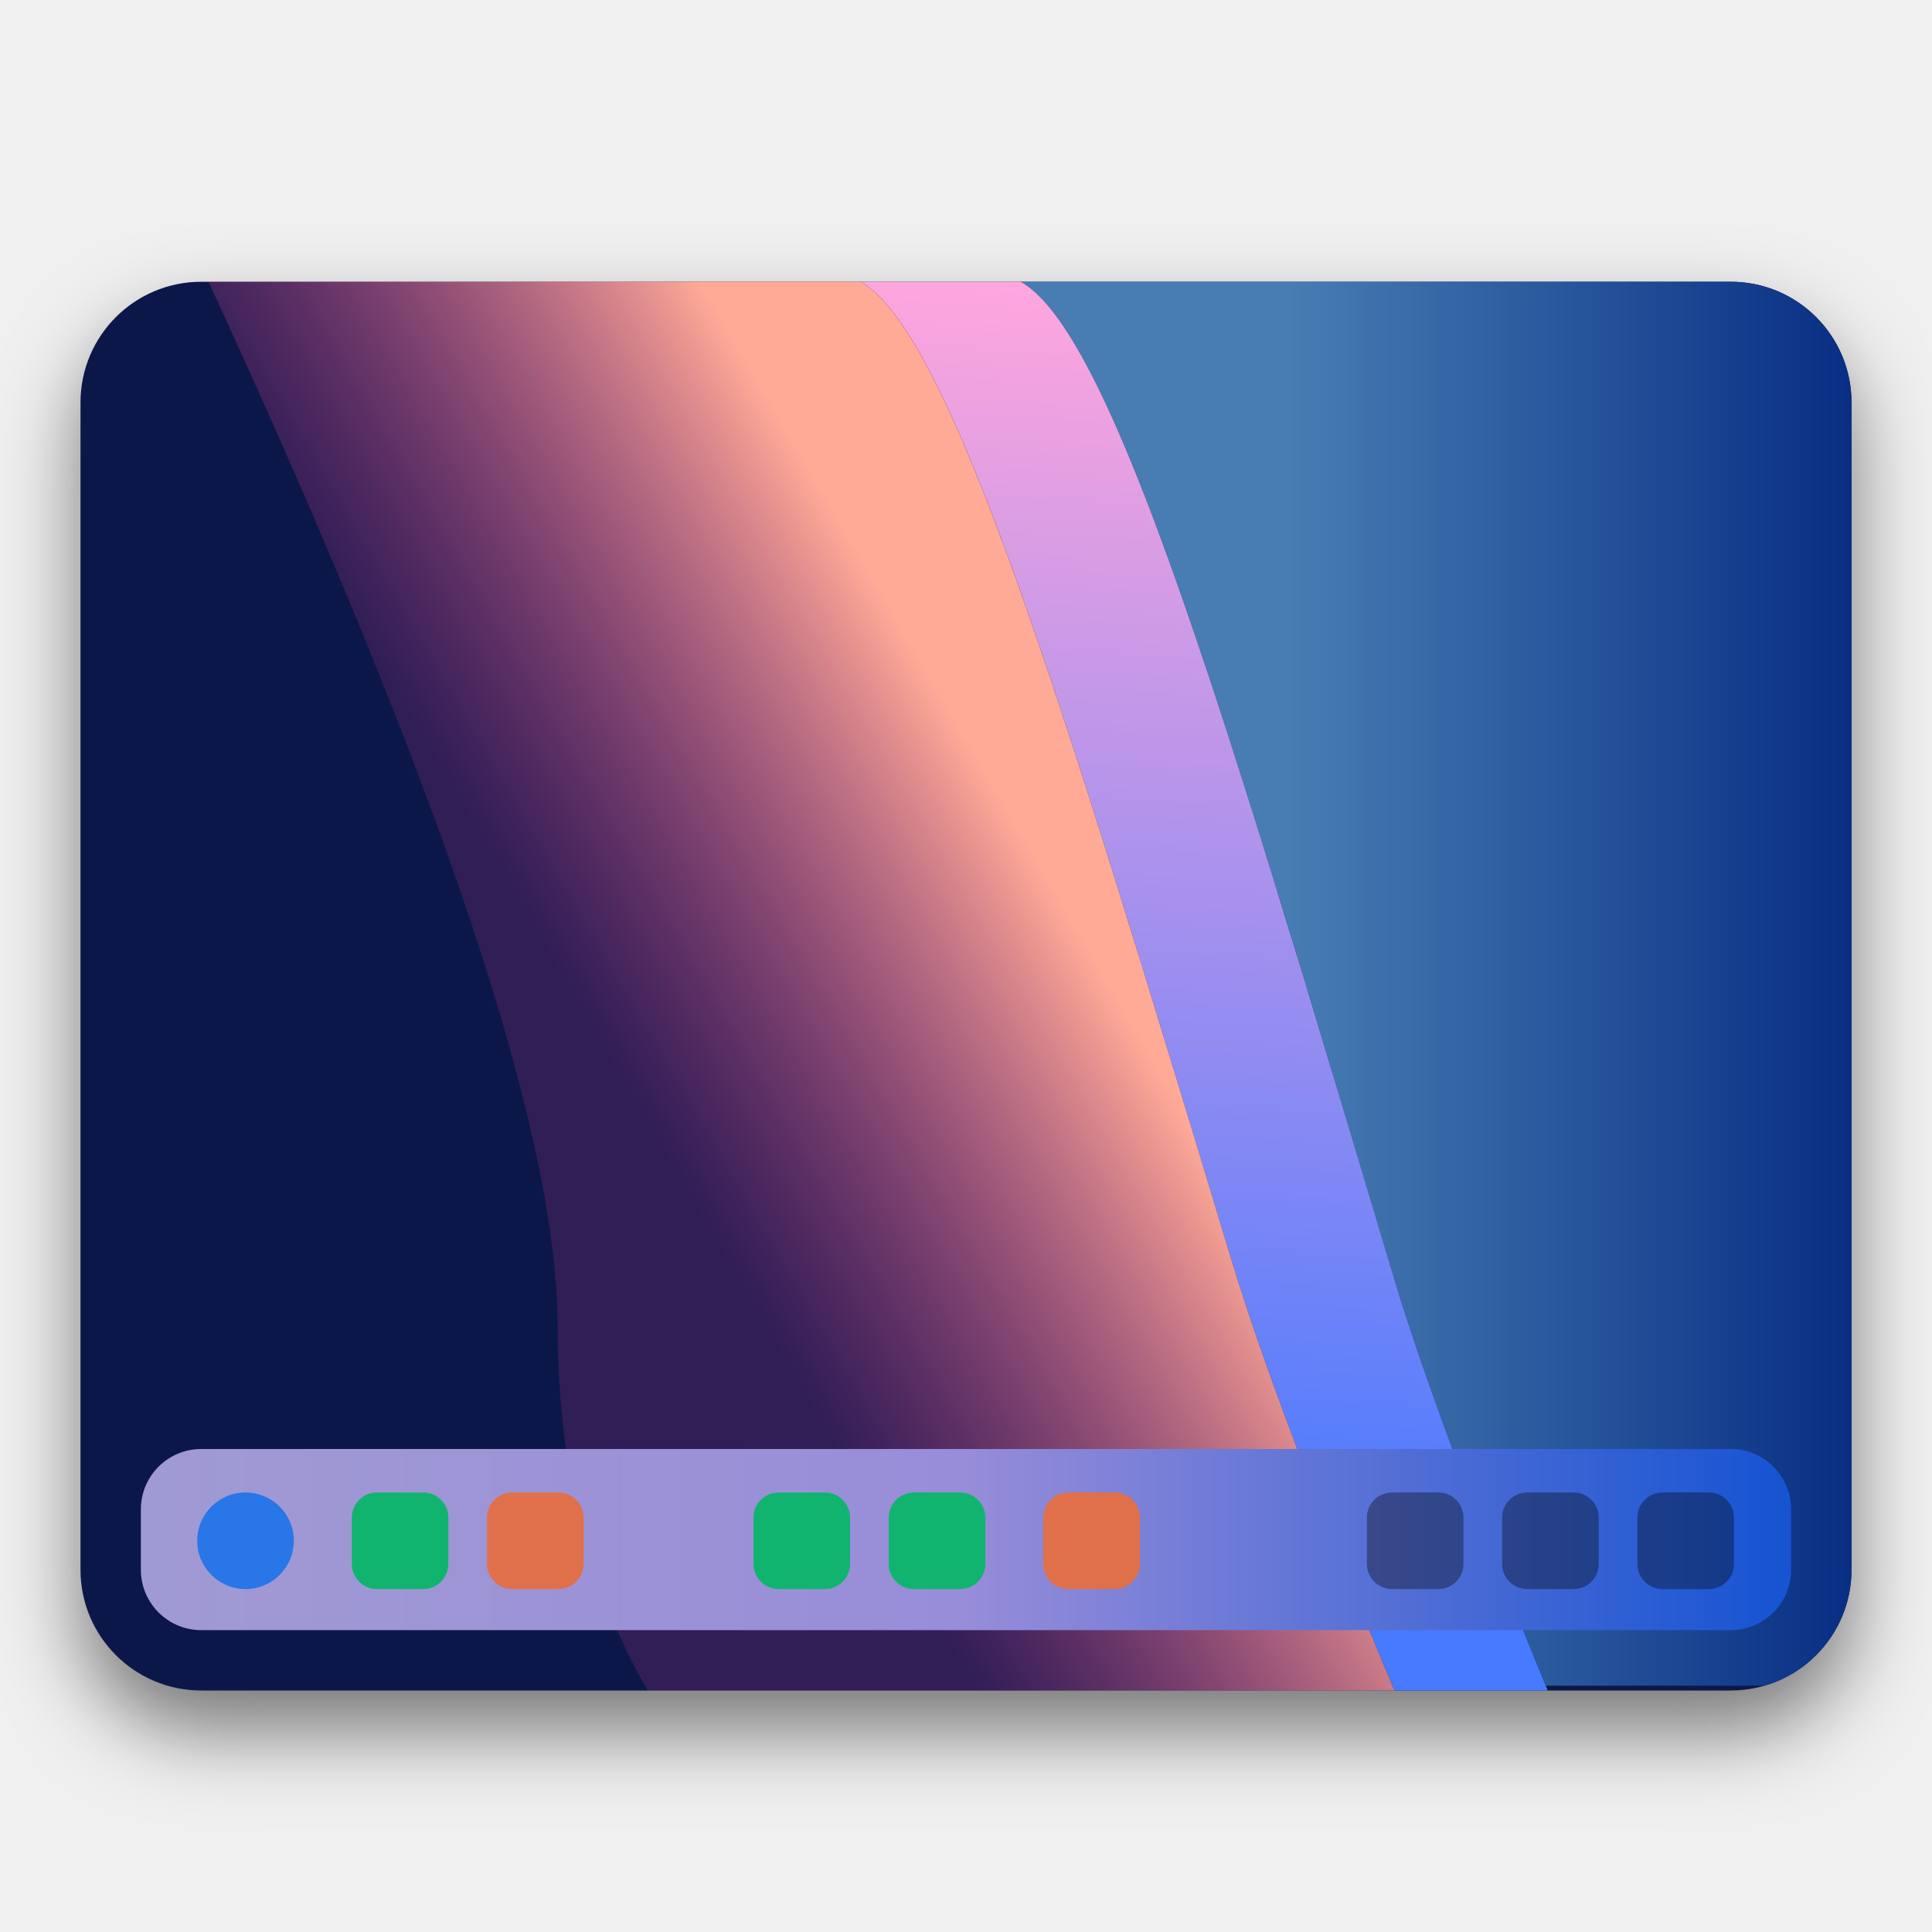
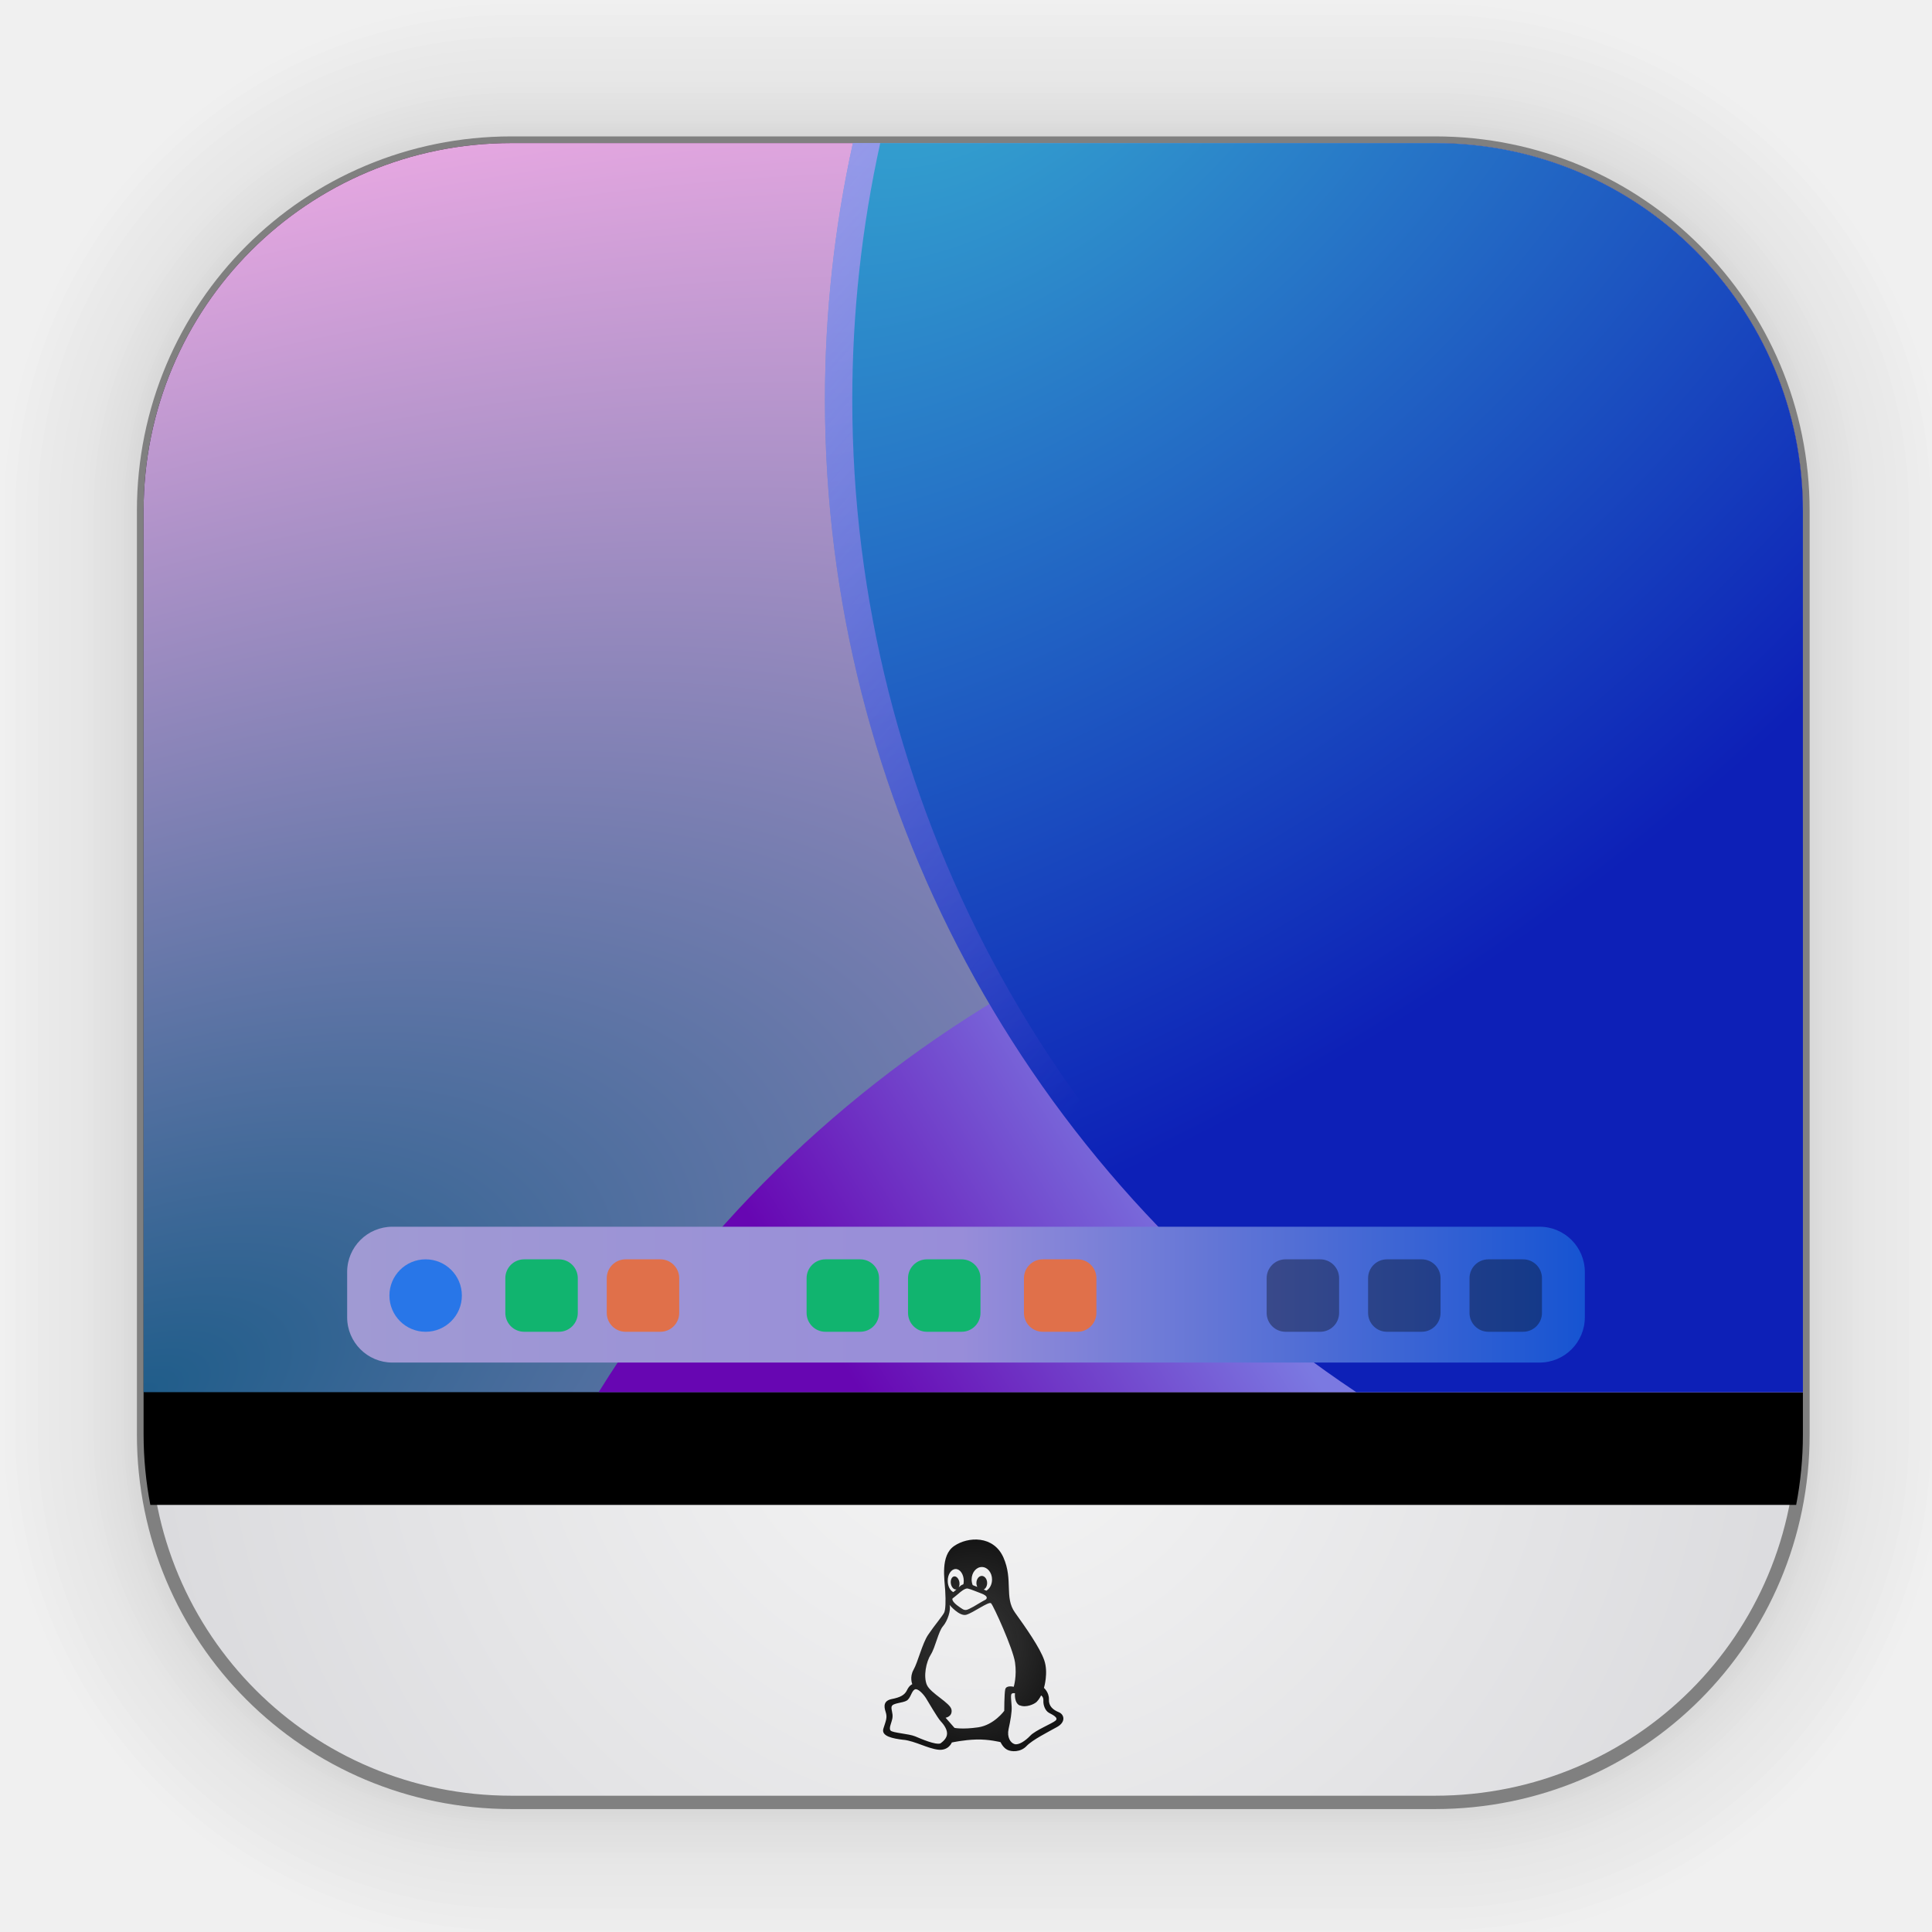
- <svg xmlns="http://www.w3.org/2000/svg" xmlns:xlink="http://www.w3.org/1999/xlink" width="96px" height="96px" viewBox="0 0 96 96" version="1.1">
-   <defs>
-     <rect id="path-1" x="4" y="14" width="88" height="70" rx="6" />
-     <filter x="-8.0%" y="-7.1%" width="115.9%" height="120.0%" filterUnits="objectBoundingBox" id="filter-3">
-       <feOffset dx="0" dy="2" in="SourceAlpha" result="shadowOffsetOuter1" />
-       <feGaussianBlur stdDeviation="2" in="shadowOffsetOuter1" result="shadowBlurOuter1" />
-       <feColorMatrix values="0 0 0 0 0   0 0 0 0 0   0 0 0 0 0  0 0 0 0.5 0" type="matrix" in="shadowBlurOuter1" />
-     </filter>
+ <svg xmlns="http://www.w3.org/2000/svg" xmlns:xlink="http://www.w3.org/1999/xlink" width="128" height="128" viewBox="0 0 33.867 33.867" version="1.1" id="svg1522">
+   <defs id="defs1516">
+     <linearGradient id="linearGradient11547">
+       <stop style="stop-color:#3c3c3c;stop-opacity:1" offset="0" id="stop11543" />
+       <stop style="stop-color:#141414;stop-opacity:0.996" offset="1" id="stop11545" />
+     </linearGradient>
+     <linearGradient gradientUnits="userSpaceOnUse" y2="28.952" x2="4.974" y1="6.408" x1="26.124" id="linearGradient2042" xlink:href="#linearGradient2040" gradientTransform="translate(0.1205824,-0.01080175)" />
+     <linearGradient id="linearGradient2040">
+       <stop id="stop2036" offset="0" style="stop-color:#000000;stop-opacity:1" />
+       <stop id="stop2038" offset="1" style="stop-color:#000000;stop-opacity:1" />
+     </linearGradient>
+     <radialGradient xlink:href="#linearGradient1430" id="radialGradient1432" cx="17.088" cy="23.924" fx="17.088" fy="23.924" r="14.661" gradientTransform="matrix(1,0,0,0.9999824,0.1205824,-0.01050165)" gradientUnits="userSpaceOnUse" />
+     <linearGradient id="linearGradient1430">
+       <stop style="stop-color:#f6f6f6;stop-opacity:1" offset="0" id="stop1426" />
+       <stop style="stop-color:#dbdbde;stop-opacity:1" offset="1" id="stop1428" />
+     </linearGradient>
+     <radialGradient xlink:href="#linearGradient1474" id="radialGradient1476" cx="7.295" cy="10.722" fx="7.295" fy="10.722" r="14.544" gradientTransform="matrix(2.587826,-1.028786,0.5457008,1.372665,-22.21183,17.19149)" gradientUnits="userSpaceOnUse" />
+     <linearGradient id="linearGradient1474">
+       <stop style="stop-color:#205d8a;stop-opacity:1" offset="0" id="stop1470" />
+       <stop style="stop-color:#f8aee9;stop-opacity:1" offset="1" id="stop1472" />
+     </linearGradient>
+     <linearGradient xlink:href="#linearGradient1525" id="linearGradient1527" x1="21.691" y1="22.178" x2="15.878" y2="25.862" gradientUnits="userSpaceOnUse" gradientTransform="translate(0.1205824,-0.01080175)" />
+     <linearGradient id="linearGradient1525">
+       <stop style="stop-color:#7b79e1;stop-opacity:1" offset="0" id="stop1521" />
+       <stop style="stop-color:#6706b2;stop-opacity:1" offset="1" id="stop1523" />
+     </linearGradient>
+     <radialGradient xlink:href="#linearGradient1513" id="radialGradient1529" gradientUnits="userSpaceOnUse" gradientTransform="matrix(0.5843075,0.7055954,-1.085245,0.8986977,-0.629663,34.77336)" cx="-17.138" cy="-25.424" fx="-17.138" fy="-25.424" r="20.907" />
+     <linearGradient id="linearGradient1513">
+       <stop style="stop-color:#37add1;stop-opacity:1" offset="0" id="stop1509" />
+       <stop style="stop-color:#0d20b7;stop-opacity:1" offset="1" id="stop1511" />
+     </linearGradient>
+     <linearGradient xlink:href="#linearGradient1554" id="linearGradient1556" x1="19.006" y1="-13.19" x2="91.213" y2="50.897" gradientUnits="userSpaceOnUse" gradientTransform="matrix(0.2645833,0,0,0.2645833,0.1205824,-0.01080175)" />
+     <linearGradient id="linearGradient1554">
+       <stop style="stop-color:#dcb6ff;stop-opacity:1" offset="0" id="stop1550" />
+       <stop style="stop-color:#ef70ff;stop-opacity:0" offset="1" id="stop1552" />
+     </linearGradient>
+     <radialGradient xlink:href="#linearGradient11547" id="radialGradient11549" cx="17.061" cy="28.74" fx="17.061" fy="28.74" r="1.58" gradientTransform="matrix(1,0,0,1.174203,-1.4179068e-7,-4.903673)" gradientUnits="userSpaceOnUse" />
+     <mask id="mask-2" fill="white">
+       <rect id="use36" x="4" y="14" width="88" height="70" rx="6" />
+     </mask>
+     <linearGradient x1="0.04" y1="15.877" x2="27.206" y2="15.877" id="linearGradient-7" gradientTransform="scale(3.018462,0.3312946)" gradientUnits="userSpaceOnUse">
+       <stop stop-color="#A09AD3" offset="0%" id="stop27" />
+       <stop stop-color="#988DD9" offset="49.618%" id="stop29" />
+       <stop stop-color="#1654D2" offset="100%" id="stop31" />
+     </linearGradient>
    <linearGradient x1="30.199%" y1="50%" x2="100%" y2="50%" id="linearGradient-4">
-       <stop stop-color="#477DB3" offset="0%" />
-       <stop stop-color="#00237D" offset="100%" />
+       <stop stop-color="#477DB3" offset="0%" id="stop12" />
+       <stop stop-color="#00237D" offset="100%" id="stop14" />
    </linearGradient>
-     <linearGradient x1="51.908%" y1="3.175%" x2="49.224%" y2="82.413%" id="linearGradient-5">
-       <stop stop-color="#FFA6DD" offset="0%" />
-       <stop stop-color="#487AFF" offset="100%" />
-     </linearGradient>
-     <linearGradient x1="62.016%" y1="29.644%" x2="33.314%" y2="52.065%" id="linearGradient-6">
-       <stop stop-color="#FFAA97" offset="0%" />
-       <stop stop-color="#D23C8E" stop-opacity="0.184" offset="100%" />
-     </linearGradient>
-     <linearGradient x1="0%" y1="50%" x2="100%" y2="50%" id="linearGradient-7">
-       <stop stop-color="#A09AD3" offset="0%" />
-       <stop stop-color="#988DD9" offset="49.618%" />
-       <stop stop-color="#1654D2" offset="100%" />
-     </linearGradient>
+     <mask id="mask-2-3" fill="white">
+       <rect id="use36-6" x="4" y="14" width="88" height="70" rx="6" />
+     </mask>
  </defs>
-   <g id="dde" stroke="none" stroke-width="1" fill="none" fill-rule="evenodd">
-     <mask id="mask-2" fill="white">
-       <use xlink:href="#path-1" />
-     </mask>
-     <g id="蒙版" fill-rule="nonzero">
-       <use fill="black" fill-opacity="1" filter="url(#filter-3)" xlink:href="#path-1" />
-       <use fill="#0C1749" xlink:href="#path-1" />
+   <g id="layer1">
+     <g style="opacity:0.295" transform="matrix(0.9757321,0,0,0.9757321,-65.6278,-37.2139)" id="g1702">
+       <rect ry="6.61" rx="6.61" y="40.71" x="69.84" height="29.811" width="29.811" id="rect1634" style="fill:none;fill-opacity:1;stroke:#000000;stroke-width:0.1;stroke-linecap:round;stroke-linejoin:round;stroke-miterlimit:4;stroke-dasharray:none;stroke-opacity:0.02" />
+       <rect style="fill:none;fill-opacity:1;stroke:#000000;stroke-width:0.2;stroke-linecap:round;stroke-linejoin:round;stroke-miterlimit:4;stroke-dasharray:none;stroke-opacity:0.02" id="rect1638" width="29.811" height="29.811" x="69.84" y="40.71" rx="6.61" ry="6.61" />
+       <rect ry="6.61" rx="6.61" y="40.71" x="69.84" height="29.811" width="29.811" id="rect1640" style="fill:none;fill-opacity:1;stroke:#000000;stroke-width:0.3;stroke-linecap:round;stroke-linejoin:round;stroke-miterlimit:4;stroke-dasharray:none;stroke-opacity:0.02" />
+       <rect style="fill:none;fill-opacity:1;stroke:#000000;stroke-width:0.4;stroke-linecap:round;stroke-linejoin:round;stroke-miterlimit:4;stroke-dasharray:none;stroke-opacity:0.02" id="rect1642" width="29.811" height="29.811" x="69.84" y="40.71" rx="6.61" ry="6.61" />
+       <rect ry="6.61" rx="6.61" y="40.71" x="69.84" height="29.811" width="29.811" id="rect1644" style="fill:none;fill-opacity:1;stroke:#000000;stroke-width:0.5;stroke-linecap:round;stroke-linejoin:round;stroke-miterlimit:4;stroke-dasharray:none;stroke-opacity:0.02" />
+       <rect style="fill:none;fill-opacity:1;stroke:#000000;stroke-width:0.6;stroke-linecap:round;stroke-linejoin:round;stroke-miterlimit:4;stroke-dasharray:none;stroke-opacity:0.02" id="rect1646" width="29.811" height="29.811" x="69.84" y="40.71" rx="6.61" ry="6.61" />
+       <rect ry="6.61" rx="6.61" y="40.71" x="69.84" height="29.811" width="29.811" id="rect1648" style="fill:none;fill-opacity:1;stroke:#000000;stroke-width:0.7;stroke-linecap:round;stroke-linejoin:round;stroke-miterlimit:4;stroke-dasharray:none;stroke-opacity:0.02" />
+       <rect style="fill:none;fill-opacity:1;stroke:#000000;stroke-width:0.8;stroke-linecap:round;stroke-linejoin:round;stroke-miterlimit:4;stroke-dasharray:none;stroke-opacity:0.02" id="rect1650" width="29.811" height="29.811" x="69.84" y="40.71" rx="6.61" ry="6.61" />
+       <rect ry="6.61" rx="6.61" y="40.71" x="69.84" height="29.811" width="29.811" id="rect1652" style="fill:none;fill-opacity:1;stroke:#000000;stroke-width:1;stroke-linecap:round;stroke-linejoin:round;stroke-miterlimit:4;stroke-dasharray:none;stroke-opacity:0.02" />
+       <rect style="fill:none;fill-opacity:1;stroke:#000000;stroke-width:1.2;stroke-linecap:round;stroke-linejoin:round;stroke-miterlimit:4;stroke-dasharray:none;stroke-opacity:0.02" id="rect1654" width="29.811" height="29.811" x="69.84" y="40.71" rx="6.61" ry="6.61" />
+       <rect ry="6.61" rx="6.61" y="40.71" x="69.84" height="29.811" width="29.811" id="rect1656" style="fill:none;fill-opacity:1;stroke:#000000;stroke-width:1.4;stroke-linecap:round;stroke-linejoin:round;stroke-miterlimit:4;stroke-dasharray:none;stroke-opacity:0.02" />
+       <rect style="fill:none;fill-opacity:1;stroke:#000000;stroke-width:1.6;stroke-linecap:round;stroke-linejoin:round;stroke-miterlimit:4;stroke-dasharray:none;stroke-opacity:0.02" id="rect1658" width="29.811" height="29.811" x="69.84" y="40.71" rx="6.61" ry="6.61" />
+       <rect ry="6.61" rx="6.61" y="40.71" x="69.84" height="29.811" width="29.811" id="rect1660" style="fill:none;fill-opacity:1;stroke:#000000;stroke-width:1.8;stroke-linecap:round;stroke-linejoin:round;stroke-miterlimit:4;stroke-dasharray:none;stroke-opacity:0.02" />
+       <rect style="fill:none;fill-opacity:1;stroke:#000000;stroke-width:2;stroke-linecap:round;stroke-linejoin:round;stroke-miterlimit:4;stroke-dasharray:none;stroke-opacity:0.02" id="rect1662" width="29.811" height="29.811" x="69.84" y="40.71" rx="6.61" ry="6.61" />
+       <rect ry="6.61" rx="6.61" y="40.71" x="69.84" height="29.811" width="29.811" id="rect1664" style="fill:none;fill-opacity:1;stroke:#000000;stroke-width:2.2;stroke-linecap:round;stroke-linejoin:round;stroke-miterlimit:4;stroke-dasharray:none;stroke-opacity:0.02" />
+       <rect style="fill:none;fill-opacity:1;stroke:#000000;stroke-width:2.6;stroke-linecap:round;stroke-linejoin:round;stroke-miterlimit:4;stroke-dasharray:none;stroke-opacity:0.02" id="rect1666" width="29.811" height="29.811" x="69.84" y="40.71" rx="6.61" ry="6.61" />
+       <rect ry="6.61" rx="6.61" y="40.71" x="69.84" height="29.811" width="29.811" id="rect1668" style="fill:none;fill-opacity:1;stroke:#000000;stroke-width:3;stroke-linecap:round;stroke-linejoin:round;stroke-miterlimit:4;stroke-dasharray:none;stroke-opacity:0.02" />
+       <rect style="fill:none;fill-opacity:1;stroke:#000000;stroke-width:3.4;stroke-linecap:round;stroke-linejoin:round;stroke-miterlimit:4;stroke-dasharray:none;stroke-opacity:0.02" id="rect1670" width="29.811" height="29.811" x="69.84" y="40.71" rx="6.61" ry="6.61" />
+       <rect ry="6.61" rx="6.61" y="40.71" x="69.84" height="29.811" width="29.811" id="rect1672" style="fill:none;fill-opacity:1;stroke:#000000;stroke-width:3.8;stroke-linecap:round;stroke-linejoin:round;stroke-miterlimit:4;stroke-dasharray:none;stroke-opacity:0.02" />
+       <rect style="fill:none;fill-opacity:1;stroke:#000000;stroke-width:4.2;stroke-linecap:round;stroke-linejoin:round;stroke-miterlimit:4;stroke-dasharray:none;stroke-opacity:0.02" id="rect1674" width="29.811" height="29.811" x="69.84" y="40.71" rx="6.61" ry="6.61" />
+       <rect ry="6.61" rx="6.61" y="40.71" x="69.84" height="29.811" width="29.811" id="rect1676" style="fill:none;fill-opacity:1;stroke:#000000;stroke-width:4.6;stroke-linecap:round;stroke-linejoin:round;stroke-miterlimit:4;stroke-dasharray:none;stroke-opacity:0.02" />
+       <rect style="fill:none;fill-opacity:1;stroke:#000000;stroke-width:5;stroke-linecap:round;stroke-linejoin:round;stroke-miterlimit:4;stroke-dasharray:none;stroke-opacity:0.02" id="rect1678" width="29.811" height="29.811" x="69.84" y="40.71" rx="6.61" ry="6.61" />
    </g>
-     <path d="M96,13.76 L96,83.76 L76.805,83.76 L75.947,81.659 L75.947,81.659 L75.132,79.638 L75.132,79.638 L74.36,77.697 L74.36,77.697 L73.87,76.447 L73.87,76.447 L73.399,75.233 L73.399,75.233 L72.947,74.055 L72.947,74.055 L72.101,71.804 L72.101,71.804 L71.517,70.209 L71.517,70.209 L71.152,69.191 L71.152,69.191 L70.805,68.207 L70.805,68.207 L70.479,67.26 L70.479,67.26 L70.025,65.905 L70.025,65.905 L69.746,65.046 L69.746,65.046 L69.487,64.223 L69.487,64.223 L69.246,63.435 L69.246,63.435 L66.083,52.886 L66.083,52.886 L64.715,48.367 L64.715,48.367 L63.834,45.484 L63.834,45.484 L62.977,42.708 L62.977,42.708 L61.734,38.749 L61.734,38.749 L60.933,36.251 L60.933,36.251 L60.346,34.453 L60.346,34.453 L59.771,32.722 L59.771,32.722 L59.393,31.605 L59.393,31.605 L58.836,29.986 L58.836,29.986 L58.471,28.946 L58.471,28.946 L58.111,27.937 L58.111,27.937 L57.578,26.482 L57.578,26.482 L57.229,25.553 L57.229,25.553 L56.884,24.655 L56.884,24.655 L56.543,23.79 L56.543,23.79 L56.207,22.959 L56.207,22.959 L55.874,22.16 L55.874,22.16 L55.546,21.396 L55.546,21.396 L55.221,20.665 L55.221,20.665 L54.9,19.969 C54.847,19.855 54.794,19.744 54.741,19.633 L54.426,18.989 C54.373,18.885 54.321,18.782 54.269,18.68 L53.959,18.089 C52.777,15.891 51.67,14.48 50.615,13.941 C50.555,13.91 50.487,13.88 50.411,13.85 L50.159,13.761 L50.159,13.761 L96,13.76 Z" id="路径" fill="url(#linearGradient-4)" fill-rule="nonzero" mask="url(#mask-2)" />
-     <path d="M34.392,11.831 C41.66,11.426 47.068,12.129 50.615,13.941 C51.67,14.48 52.777,15.891 53.959,18.089 L54.269,18.68 C54.321,18.782 54.373,18.885 54.426,18.989 L54.741,19.633 C54.794,19.744 54.847,19.855 54.9,19.969 L55.221,20.665 L55.221,20.665 L55.546,21.396 L55.546,21.396 L55.874,22.16 L55.874,22.16 L56.207,22.959 L56.207,22.959 L56.543,23.79 L56.543,23.79 L56.884,24.655 L56.884,24.655 L57.229,25.553 L57.229,25.553 L57.578,26.482 L57.578,26.482 L58.111,27.937 L58.111,27.937 L58.471,28.946 L58.471,28.946 L58.836,29.986 L58.836,29.986 L59.393,31.605 L59.393,31.605 L59.961,33.291 L59.961,33.291 L60.346,34.453 L60.346,34.453 L60.933,36.251 L60.933,36.251 L61.734,38.749 L61.734,38.749 L62.557,41.361 L62.557,41.361 L63.189,43.392 L63.189,43.392 L64.715,48.367 L64.715,48.367 L66.551,54.443 L66.551,54.443 L69.36,63.812 L69.36,63.812 L69.601,64.591 L69.601,64.591 L69.861,65.403 L69.861,65.403 L70.284,66.684 L70.284,66.684 L70.588,67.579 L70.588,67.579 L70.911,68.508 L70.911,68.508 L71.428,69.964 L71.428,69.964 L71.796,70.976 L71.796,70.976 L72.181,72.021 L72.181,72.021 L72.794,73.652 L72.794,73.652 L73.447,75.357 L73.447,75.357 L73.904,76.536 L73.904,76.536 L74.625,78.366 L74.625,78.366 L75.128,79.628 L75.128,79.628 L75.649,80.924 L75.649,80.924 L76.188,82.252 L76.188,82.252 L77.32,85.009 L44.404,90.72 C43.791,90.049 43.21,89.358 42.662,88.649 L69.32,84.081 L68.188,81.359 L68.188,81.359 L67.128,78.769 L67.128,78.769 L66.38,76.912 L66.38,76.912 L65.673,75.13 L65.673,75.13 L65.007,73.421 L65.007,73.421 L64.181,71.258 L64.181,71.258 L63.61,69.722 L63.61,69.722 L63.079,68.26 L63.079,68.26 L62.588,66.872 L62.588,66.872 L62.284,65.988 L62.284,65.988 L61.861,64.723 L61.861,64.723 L61.601,63.922 L61.601,63.922 L61.36,63.152 L61.36,63.152 L57.621,50.853 L57.621,50.853 L56.052,45.759 L56.052,45.759 L54.977,42.316 L54.977,42.316 L54.349,40.33 L54.349,40.33 L53.734,38.407 L53.734,38.407 L52.933,35.94 L52.933,35.94 L52.346,34.165 L52.346,34.165 L51.771,32.456 L51.771,32.456 L51.206,30.813 L51.206,30.813 L50.653,29.238 L50.653,29.238 L50.29,28.226 L50.29,28.226 L49.755,26.766 L49.755,26.766 L49.403,25.833 L49.403,25.833 L49.056,24.93 L49.056,24.93 L48.543,23.638 L48.543,23.638 L48.207,22.816 L48.207,22.816 L47.874,22.028 L47.874,22.028 L47.546,21.273 L47.546,21.273 L47.221,20.552 C47.167,20.434 47.113,20.318 47.06,20.204 L46.741,19.533 C46.688,19.424 46.635,19.317 46.583,19.211 L46.269,18.592 L46.269,18.592 L45.959,18.009 C44.777,15.838 43.67,14.445 42.615,13.913 C40.437,12.814 37.558,12.129 33.977,11.855 L34.392,11.831 Z" id="路径" fill="url(#linearGradient-5)" fill-rule="nonzero" mask="url(#mask-2)" />
-     <path d="M10.32,13.913 C21.913,38.973 27.709,56.306 27.709,65.913 C27.709,75.519 30.608,83.455 36.404,89.72 L69.32,84.081 C65.426,74.788 62.735,67.688 61.246,62.78 C52.766,34.817 47.203,16.227 42.615,13.913 C36.818,10.989 26.053,10.989 10.32,13.913 Z" id="路径" fill="url(#linearGradient-6)" fill-rule="nonzero" mask="url(#mask-2)" />
-     <g id="编组" mask="url(#mask-2)" fill-rule="nonzero">
-       <g transform="translate(6.88, 71.24)">
-         <rect id="矩形" fill="url(#linearGradient-7)" x="0.12" y="0.76" width="82" height="9" rx="3" />
-         <circle id="椭圆形" fill="#2876E8" cx="5.32" cy="5.32" r="2.4" />
-         <rect id="矩形" fill="#11B46F" x="10.6" y="2.92" width="4.8" height="4.8" rx="1.25" />
-         <rect id="矩形" fill="#11B46F" x="37.28" y="2.92" width="4.8" height="4.8" rx="1.25" />
-         <rect id="矩形" fill-opacity="0.352" fill="#000000" x="67.76" y="2.92" width="4.8" height="4.8" rx="1.25" />
-         <rect id="矩形" fill="#11B46F" x="30.56" y="2.92" width="4.8" height="4.8" rx="1.25" />
-         <rect id="矩形" fill-opacity="0.352" fill="#000000" x="61.04" y="2.92" width="4.8" height="4.8" rx="1.25" />
-         <rect id="矩形" fill="#E0704A" x="17.32" y="2.92" width="4.8" height="4.8" rx="1.25" />
-         <rect id="矩形" fill="#E0704A" x="44.96" y="2.92" width="4.8" height="4.8" rx="1.25" />
-         <rect id="矩形" fill-opacity="0.352" fill="#000000" x="74.48" y="2.92" width="4.8" height="4.8" rx="1.25" />
+     <rect ry="6.449" rx="6.449" y="2.508" x="2.517" height="29.087" width="29.087" id="rect849" style="fill:url(#linearGradient2042);fill-opacity:1;stroke-width:2.688;stroke-linecap:round;stroke-linejoin:round;stroke-miterlimit:4;stroke-dasharray:none" />
+     <path id="rect901" style="fill:url(#radialGradient1432);fill-opacity:1;stroke:#808080;stroke-width:0.234;stroke-miterlimit:4;stroke-dasharray:none;stroke-opacity:1" d="m 8.967,2.508 c -3.573,0 -6.45,2.876 -6.45,6.449 V 25.146 c 0,3.573 2.877,6.449 6.45,6.449 H 25.155 c 3.573,0 6.45,-2.876 6.45,-6.449 V 8.957 c 0,-3.573 -2.877,-6.449 -6.45,-6.449 z" />
+     <path id="rect897" style="fill:#000000;fill-opacity:1;stroke:none;stroke-width:0.102" d="m 8.967,2.508 c -3.573,0 -6.45,2.876 -6.45,6.449 V 25.146 c 0,0.422 0.042,0.835 0.118,1.234 H 31.486 c 0.077,-0.399 0.118,-0.812 0.118,-1.234 V 8.957 c 0,-3.573 -2.877,-6.449 -6.45,-6.449 z" />
+     <path id="path1424" style="fill:url(#radialGradient1476);fill-opacity:1;stroke:none;stroke-width:0.102" d="m 8.967,2.508 c -3.573,0 -6.45,2.876 -6.45,6.449 V 24.404 H 31.604 V 8.957 c 0,-3.573 -2.877,-6.449 -6.45,-6.449 z" />
+     <path d="m 15.843,30.498 c 0.196,0.023 0.416,0.15 0.6,0.173 0.185,0.023 0.242,-0.126 0.242,-0.126 0,0 0.208,-0.046 0.427,-0.052 0.219,-0.007 0.427,0.046 0.427,0.046 0,0 0.04,0.092 0.115,0.132 0.075,0.041 0.237,0.046 0.34,-0.063 0.104,-0.11 0.381,-0.248 0.536,-0.335 0.157,-0.087 0.128,-0.219 0.03,-0.259 -0.098,-0.04 -0.179,-0.104 -0.173,-0.225 0.005,-0.121 -0.087,-0.201 -0.087,-0.201 0,0 0.081,-0.265 0.005,-0.485 -0.075,-0.219 -0.323,-0.571 -0.513,-0.836 -0.19,-0.265 -0.029,-0.572 -0.202,-0.964 -0.173,-0.392 -0.623,-0.369 -0.865,-0.202 -0.242,0.167 -0.168,0.582 -0.156,0.779 0.012,0.196 0.005,0.336 -0.017,0.386 -0.022,0.051 -0.179,0.237 -0.283,0.392 -0.104,0.156 -0.179,0.479 -0.255,0.612 -0.074,0.132 -0.022,0.253 -0.022,0.253 0,0 -0.052,0.018 -0.093,0.105 -0.04,0.086 -0.121,0.127 -0.265,0.155 -0.144,0.029 -0.144,0.122 -0.109,0.226 0.035,0.104 0,0.162 -0.04,0.294 -0.04,0.132 0.161,0.173 0.358,0.196 z m 2.035,-0.604 c 0.103,0.045 0.251,-0.018 0.296,-0.063 0.045,-0.045 0.076,-0.111 0.076,-0.111 0,0 0.045,0.022 0.04,0.094 -0.005,0.072 0.031,0.175 0.098,0.211 0.067,0.036 0.17,0.085 0.117,0.135 -0.054,0.05 -0.355,0.17 -0.444,0.265 -0.089,0.094 -0.206,0.17 -0.277,0.148 -0.072,-0.022 -0.135,-0.121 -0.104,-0.264 0.032,-0.143 0.059,-0.3 0.054,-0.39 -0.005,-0.09 -0.022,-0.211 0,-0.228 0.022,-0.018 0.058,-0.009 0.058,-0.009 0,0 -0.018,0.17 0.085,0.215 z m -0.667,-2.425 c 0.099,0 0.179,0.098 0.179,0.219 0,0.086 -0.04,0.16 -0.099,0.196 -0.015,-0.007 -0.03,-0.013 -0.047,-0.02 0.036,-0.018 0.06,-0.063 0.06,-0.115 0,-0.068 -0.042,-0.124 -0.094,-0.124 -0.051,0 -0.094,0.056 -0.094,0.124 0,0.025 0.006,0.05 0.016,0.069 -0.031,-0.013 -0.059,-0.023 -0.081,-0.032 -0.012,-0.029 -0.019,-0.063 -0.019,-0.098 10e-6,-0.121 0.08,-0.219 0.179,-0.219 z m -0.245,0.378 c 0.049,0.009 0.183,0.067 0.232,0.084 0.05,0.017 0.104,0.049 0.099,0.08 -0.006,0.033 -0.032,0.033 -0.099,0.074 -0.067,0.04 -0.212,0.13 -0.259,0.136 -0.046,0.007 -0.073,-0.02 -0.122,-0.052 -0.05,-0.033 -0.142,-0.108 -0.119,-0.149 0,0 0.073,-0.056 0.104,-0.084 0.032,-0.029 0.114,-0.099 0.163,-0.09 z m -0.214,-0.343 c 0.078,0 0.142,0.093 0.142,0.207 0,0.021 -0.002,0.04 -0.006,0.06 -0.019,0.007 -0.039,0.016 -0.057,0.033 -0.009,0.008 -0.018,0.014 -0.025,0.022 0.012,-0.023 0.017,-0.056 0.012,-0.091 -0.011,-0.062 -0.052,-0.108 -0.094,-0.101 -0.041,0.007 -0.066,0.064 -0.056,0.126 0.011,0.063 0.052,0.109 0.094,0.102 0.002,-6.63e-4 0.005,-0.001 0.007,-0.003 -0.02,0.019 -0.039,0.036 -0.058,0.05 -0.056,-0.026 -0.098,-0.105 -0.098,-0.198 1.3e-5,-0.115 0.063,-0.207 0.141,-0.207 z m -0.435,1.499 c 0.08,-0.127 0.132,-0.404 0.213,-0.496 0.081,-0.092 0.144,-0.288 0.115,-0.374 0,0 0.173,0.207 0.294,0.173 0.121,-0.035 0.392,-0.237 0.433,-0.202 0.04,0.035 0.386,0.796 0.421,1.038 0.035,0.242 -0.023,0.427 -0.023,0.427 0,0 -0.132,-0.035 -0.149,0.046 -0.017,0.081 -0.017,0.375 -0.017,0.375 0,0 -0.179,0.248 -0.456,0.289 -0.277,0.04 -0.416,0.01 -0.416,0.01 l -0.156,-0.178 c 0,0 0.121,-0.018 0.104,-0.139 -0.017,-0.121 -0.369,-0.288 -0.433,-0.438 -0.063,-0.15 -0.012,-0.404 0.07,-0.531 z m -0.685,0.909 c 0.014,-0.059 0.193,-0.059 0.262,-0.101 0.069,-0.042 0.083,-0.162 0.138,-0.194 0.055,-0.033 0.156,0.083 0.198,0.148 0.041,0.063 0.198,0.341 0.262,0.41 0.065,0.069 0.125,0.162 0.106,0.244 -0.018,0.083 -0.115,0.143 -0.115,0.143 -0.087,0.027 -0.331,-0.078 -0.442,-0.125 -0.111,-0.046 -0.392,-0.06 -0.429,-0.101 -0.037,-0.042 0.018,-0.134 0.032,-0.221 0.013,-0.088 -0.028,-0.143 -0.014,-0.203 z" id="path2-3" style="fill:url(#radialGradient11549);fill-opacity:1;stroke-width:0.012" />
+     <path id="circle1517" style="opacity:1;fill:url(#linearGradient1527);fill-opacity:1;stroke:none;stroke-width:2;stroke-linecap:round;stroke-linejoin:round;stroke-opacity:0.313;paint-order:stroke markers fill" d="M 28.245,14.525 A 20.907,20.907 0 0 0 10.494,24.404 H 31.604 V 14.796 a 20.907,20.907 0 0 0 -3.349,-0.27 20.907,20.907 0 0 0 -0.01,0 z" />
+     <path id="path1507" style="opacity:1;fill:url(#radialGradient1529);fill-opacity:1;stroke:none;stroke-width:2;stroke-linecap:round;stroke-linejoin:round;stroke-opacity:0.313;paint-order:stroke markers fill" d="m 14.951,2.508 a 20.907,20.907 0 0 0 -0.49,4.498 20.907,20.907 0 0 0 9.314,17.398 h 7.829 V 8.957 c 0,-3.573 -2.877,-6.449 -6.45,-6.449 z" />
+     <g id="g954">
+       <path d="M96,13.76 L96,83.76 L76.805,83.76 L75.947,81.659 L75.947,81.659 L75.132,79.638 L75.132,79.638 L74.36,77.697 L74.36,77.697 L73.87,76.447 L73.87,76.447 L73.399,75.233 L73.399,75.233 L72.947,74.055 L72.947,74.055 L72.101,71.804 L72.101,71.804 L71.517,70.209 L71.517,70.209 L71.152,69.191 L71.152,69.191 L70.805,68.207 L70.805,68.207 L70.479,67.26 L70.479,67.26 L70.025,65.905 L70.025,65.905 L69.746,65.046 L69.746,65.046 L69.487,64.223 L69.487,64.223 L69.246,63.435 L69.246,63.435 L66.083,52.886 L66.083,52.886 L64.715,48.367 L64.715,48.367 L63.834,45.484 L63.834,45.484 L62.977,42.708 L62.977,42.708 L61.734,38.749 L61.734,38.749 L60.933,36.251 L60.933,36.251 L60.346,34.453 L60.346,34.453 L59.771,32.722 L59.771,32.722 L59.393,31.605 L59.393,31.605 L58.836,29.986 L58.836,29.986 L58.471,28.946 L58.471,28.946 L58.111,27.937 L58.111,27.937 L57.578,26.482 L57.578,26.482 L57.229,25.553 L57.229,25.553 L56.884,24.655 L56.884,24.655 L56.543,23.79 L56.543,23.79 L56.207,22.959 L56.207,22.959 L55.874,22.16 L55.874,22.16 L55.546,21.396 L55.546,21.396 L55.221,20.665 L55.221,20.665 L54.9,19.969 C54.847,19.855 54.794,19.744 54.741,19.633 L54.426,18.989 C54.373,18.885 54.321,18.782 54.269,18.68 L53.959,18.089 C52.777,15.891 51.67,14.48 50.615,13.941 C50.555,13.91 50.487,13.88 50.411,13.85 L50.159,13.761 L50.159,13.761 L96,13.76 Z" id="路径" fill="url(#linearGradient-4)" fill-rule="nonzero" mask="url(#mask-2-3)" />
+     </g>
+     <g id="g957" />
+     <path id="path1545" style="opacity:1;fill:url(#linearGradient1556);fill-opacity:1;stroke:none;stroke-width:2;stroke-linecap:round;stroke-linejoin:round;stroke-opacity:0.313;paint-order:stroke markers fill" d="m 14.951,2.508 a 20.907,20.907 0 0 0 -0.49,4.498 20.907,20.907 0 0 0 9.314,17.398 h 0.479 A 20.907,20.907 0 0 1 14.94,7.006 20.907,20.907 0 0 1 15.43,2.508 Z" />
+     <g id="编组" mask="url(#mask-2)" fill-rule="nonzero" transform="matrix(0.2645833,0,0,0.2645833,4.233333,2.453896)">
+       <g transform="translate(6.88,71.24)" id="g67">
+         <rect id="矩形" fill="url(#linearGradient-7)" x="0.12" y="0.76" width="82" height="9" rx="3" style="fill:url(#linearGradient-7)" />
+         <circle id="椭圆形" fill="#2876e8" cx="5.32" cy="5.32" r="2.4" />
+         <rect id="rect51" fill="#11b46f" x="10.6" y="2.92" width="4.8" height="4.8" rx="1.25" />
+         <rect id="rect53" fill="#11b46f" x="37.28" y="2.92" width="4.8" height="4.8" rx="1.25" />
+         <rect id="rect55" fill-opacity="0.352" fill="#000000" x="67.76" y="2.92" width="4.8" height="4.8" rx="1.25" />
+         <rect id="rect57" fill="#11b46f" x="30.56" y="2.92" width="4.8" height="4.8" rx="1.25" />
+         <rect id="rect59" fill-opacity="0.352" fill="#000000" x="61.04" y="2.92" width="4.8" height="4.8" rx="1.25" />
+         <rect id="rect61" fill="#e0704a" x="17.32" y="2.92" width="4.8" height="4.8" rx="1.25" />
+         <rect id="rect63" fill="#e0704a" x="44.96" y="2.92" width="4.8" height="4.8" rx="1.25" />
+         <rect id="rect65" fill-opacity="0.352" fill="#000000" x="74.48" y="2.92" width="4.8" height="4.8" rx="1.25" />
      </g>
    </g>
  </g>
</svg>
